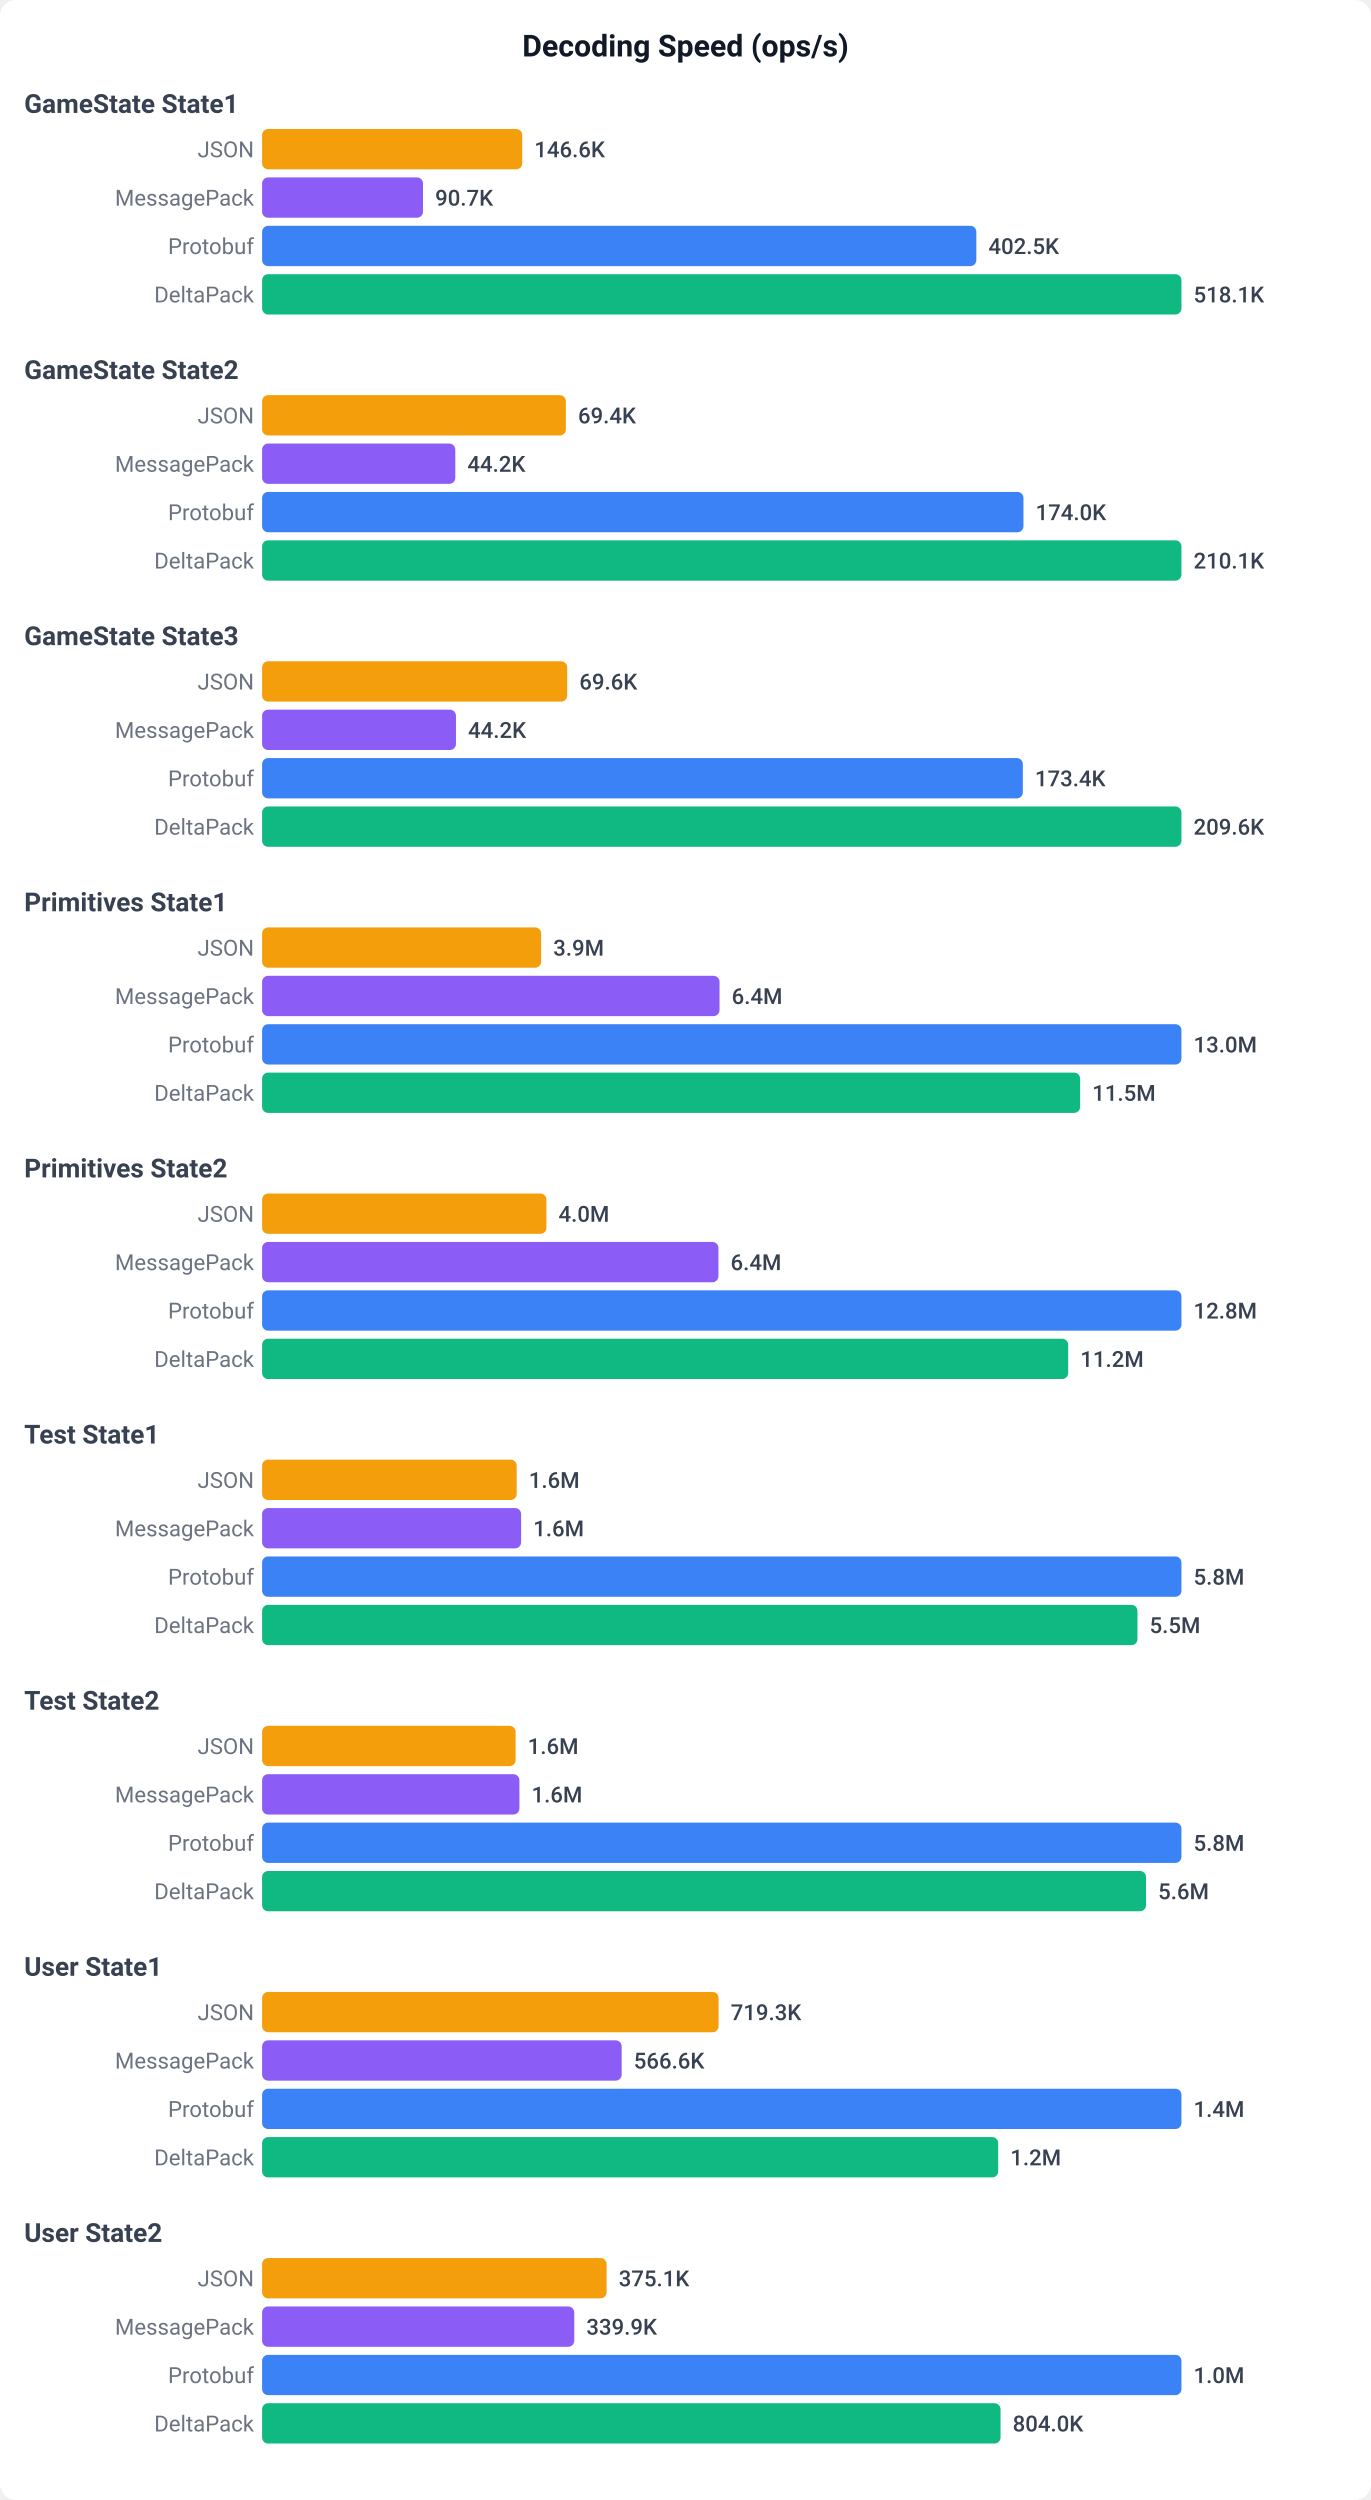
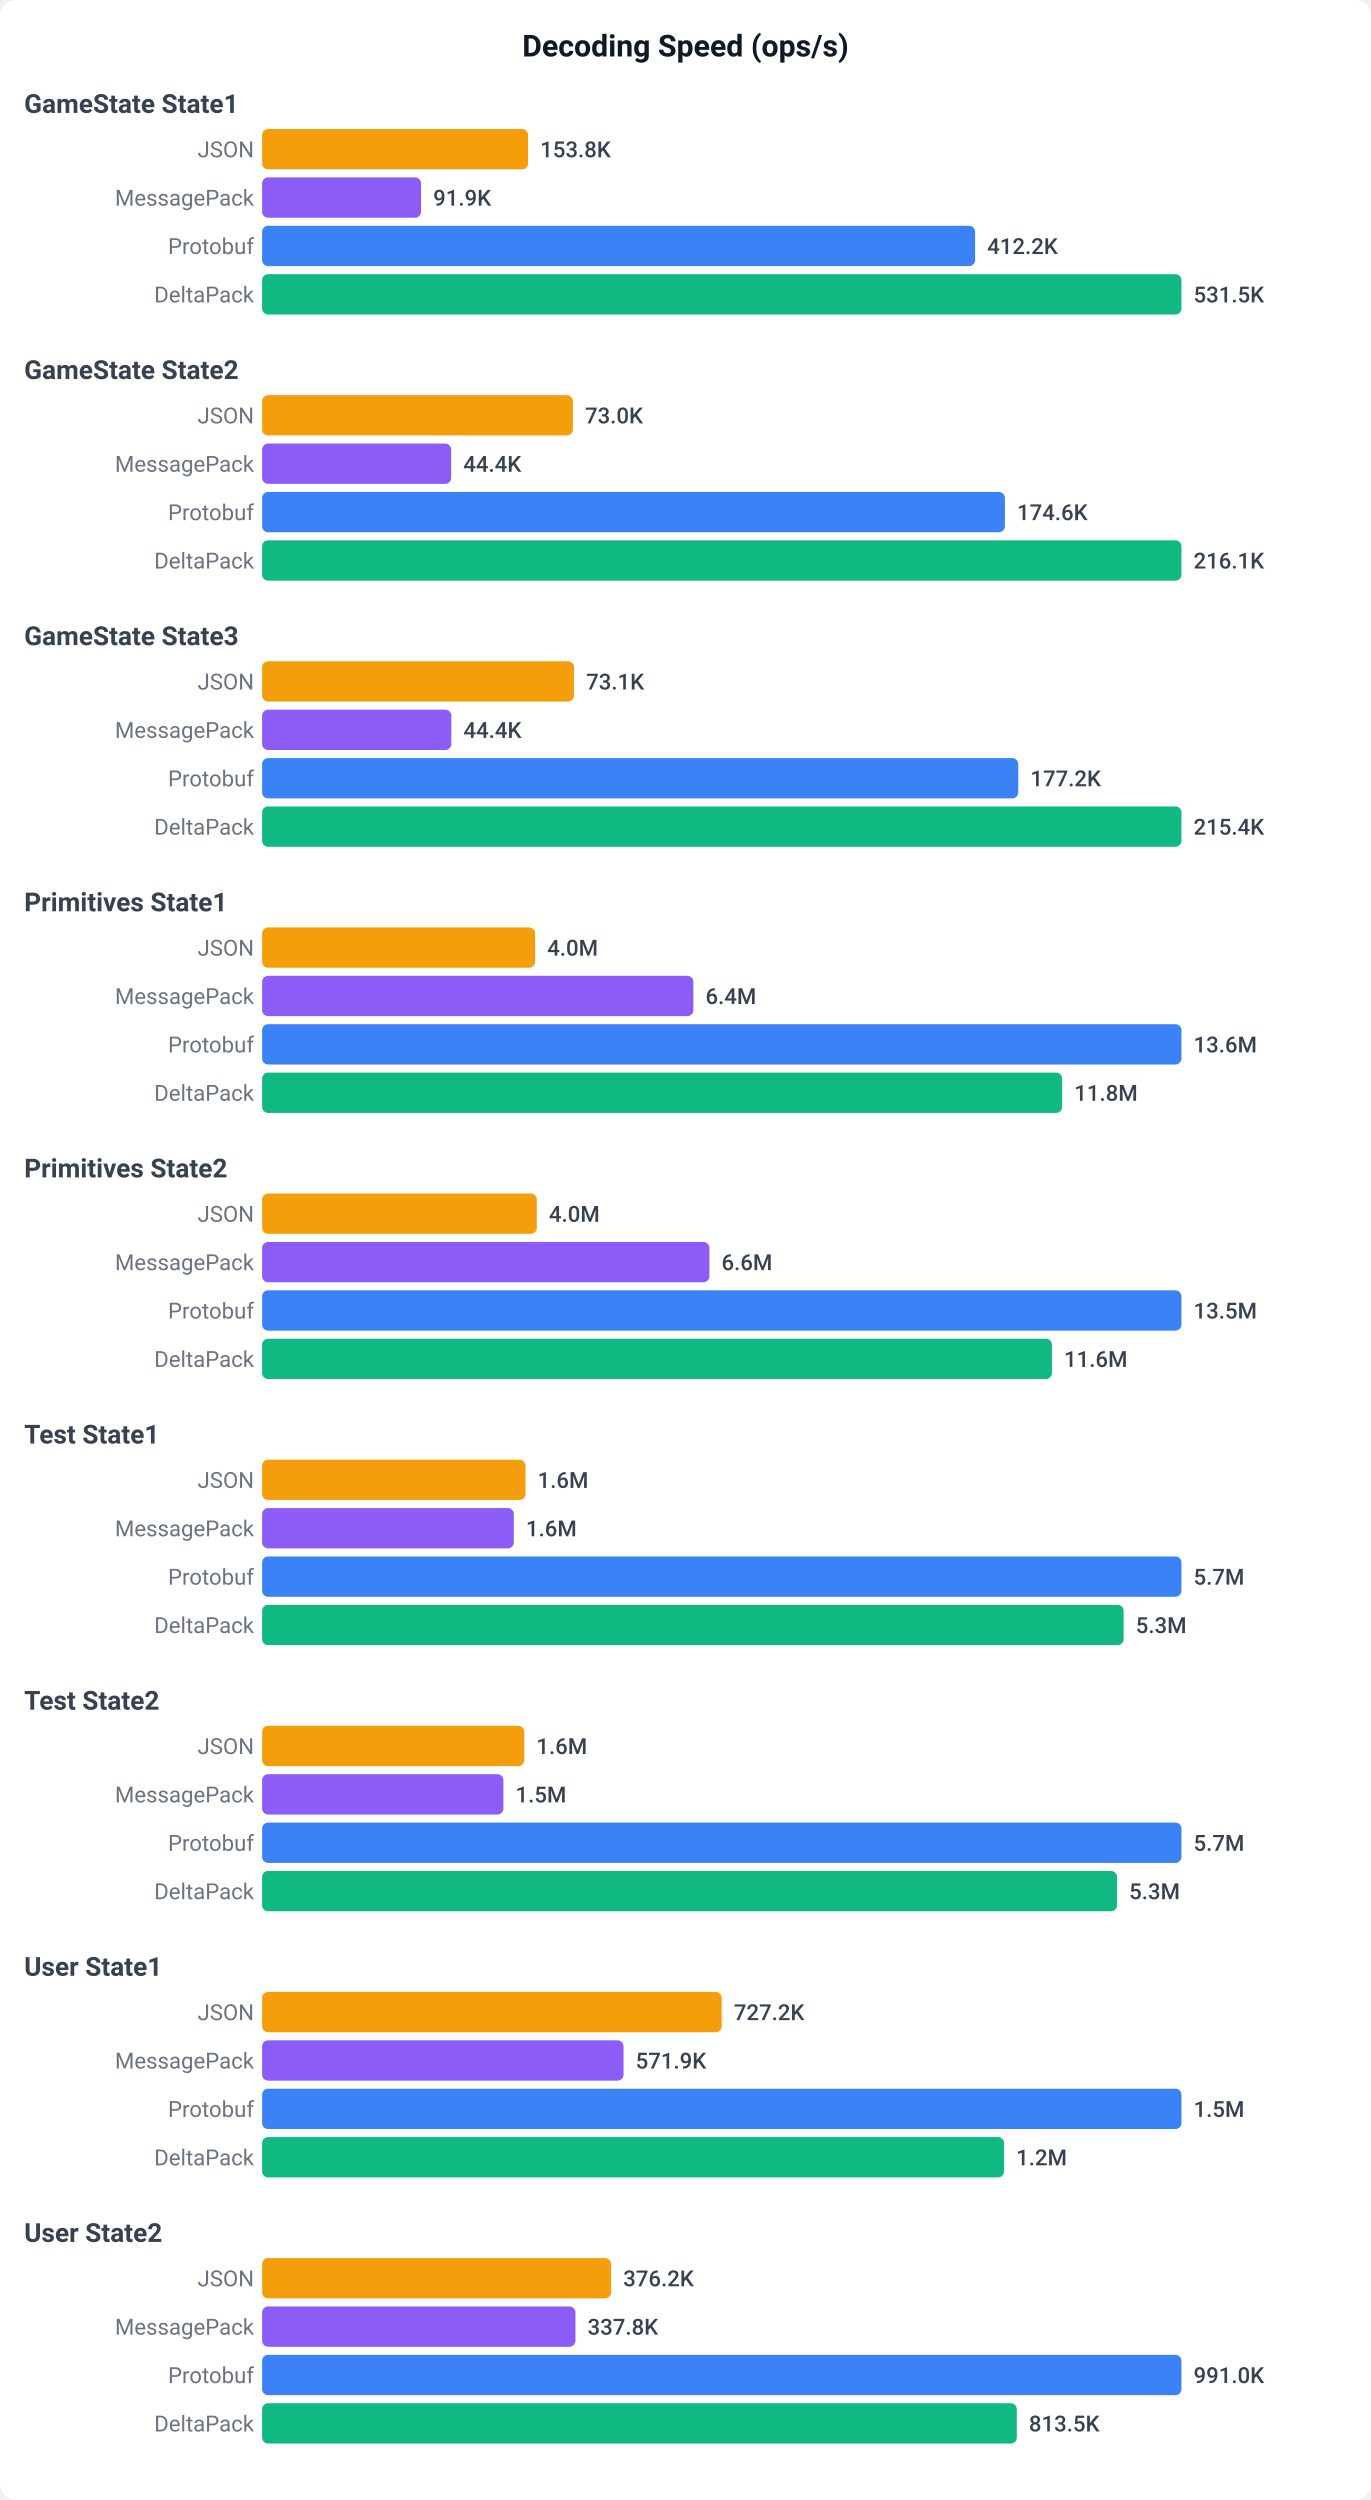
<svg xmlns="http://www.w3.org/2000/svg" width="680" height="1240" viewBox="0 0 680 1240">
  <style>
    text { font-family: -apple-system, BlinkMacSystemFont, "Segoe UI", Roboto, sans-serif; }
  </style>
  <rect width="680" height="1240" fill="white" rx="8" />
  <text x="340" y="28" text-anchor="middle" font-size="15" font-weight="bold" fill="#111827">Decoding Speed (ops/s)</text>
  <text x="12" y="56" font-size="13" font-weight="600" fill="#374151">GameState State1</text>
  <text x="126" y="78" text-anchor="end" font-size="11" fill="#6b7280">JSON</text>
-   <rect x="130" y="64" width="129.021" height="20" fill="#f59e0b" rx="3" />
-   <text x="265.021" y="78" font-size="11" fill="#374151" font-weight="500">146.6K</text>
+   <rect x="130" y="64" width="131.936" height="20" fill="#f59e0b" rx="3" />
+   <text x="267.936" y="78" font-size="11" fill="#374151" font-weight="500">153.8K</text>
  <text x="126" y="102" text-anchor="end" font-size="11" fill="#6b7280">MessagePack</text>
-   <rect x="130" y="88" width="79.818" height="20" fill="#8b5cf6" rx="3" />
-   <text x="215.818" y="102" font-size="11" fill="#374151" font-weight="500">90.7K</text>
+   <rect x="130" y="88" width="78.848" height="20" fill="#8b5cf6" rx="3" />
+   <text x="214.848" y="102" font-size="11" fill="#374151" font-weight="500">91.9K</text>
  <text x="126" y="126" text-anchor="end" font-size="11" fill="#6b7280">Protobuf</text>
-   <rect x="130" y="112" width="354.267" height="20" fill="#3b82f6" rx="3" />
-   <text x="490.267" y="126" font-size="11" fill="#374151" font-weight="500">402.5K</text>
+   <rect x="130" y="112" width="353.648" height="20" fill="#3b82f6" rx="3" />
+   <text x="489.648" y="126" font-size="11" fill="#374151" font-weight="500">412.2K</text>
  <text x="126" y="150" text-anchor="end" font-size="11" fill="#6b7280">DeltaPack</text>
  <rect x="130" y="136" width="456" height="20" fill="#10b981" rx="3" />
-   <text x="592" y="150" font-size="11" fill="#374151" font-weight="500">518.1K</text>
+   <text x="592" y="150" font-size="11" fill="#374151" font-weight="500">531.5K</text>
  <text x="12" y="188" font-size="13" font-weight="600" fill="#374151">GameState State2</text>
  <text x="126" y="210" text-anchor="end" font-size="11" fill="#6b7280">JSON</text>
-   <rect x="130" y="196" width="150.671" height="20" fill="#f59e0b" rx="3" />
-   <text x="286.671" y="210" font-size="11" fill="#374151" font-weight="500">69.4K</text>
+   <rect x="130" y="196" width="154.158" height="20" fill="#f59e0b" rx="3" />
+   <text x="290.158" y="210" font-size="11" fill="#374151" font-weight="500">73.0K</text>
  <text x="126" y="234" text-anchor="end" font-size="11" fill="#6b7280">MessagePack</text>
-   <rect x="130" y="220" width="95.827" height="20" fill="#8b5cf6" rx="3" />
-   <text x="231.827" y="234" font-size="11" fill="#374151" font-weight="500">44.2K</text>
+   <rect x="130" y="220" width="93.777" height="20" fill="#8b5cf6" rx="3" />
+   <text x="229.777" y="234" font-size="11" fill="#374151" font-weight="500">44.4K</text>
  <text x="126" y="258" text-anchor="end" font-size="11" fill="#6b7280">Protobuf</text>
-   <rect x="130" y="244" width="377.639" height="20" fill="#3b82f6" rx="3" />
-   <text x="513.639" y="258" font-size="11" fill="#374151" font-weight="500">174.0K</text>
+   <rect x="130" y="244" width="368.439" height="20" fill="#3b82f6" rx="3" />
+   <text x="504.439" y="258" font-size="11" fill="#374151" font-weight="500">174.6K</text>
  <text x="126" y="282" text-anchor="end" font-size="11" fill="#6b7280">DeltaPack</text>
  <rect x="130" y="268" width="456" height="20" fill="#10b981" rx="3" />
-   <text x="592" y="282" font-size="11" fill="#374151" font-weight="500">210.1K</text>
+   <text x="592" y="282" font-size="11" fill="#374151" font-weight="500">216.1K</text>
  <text x="12" y="320" font-size="13" font-weight="600" fill="#374151">GameState State3</text>
  <text x="126" y="342" text-anchor="end" font-size="11" fill="#6b7280">JSON</text>
-   <rect x="130" y="328" width="151.323" height="20" fill="#f59e0b" rx="3" />
-   <text x="287.323" y="342" font-size="11" fill="#374151" font-weight="500">69.6K</text>
+   <rect x="130" y="328" width="154.726" height="20" fill="#f59e0b" rx="3" />
+   <text x="290.726" y="342" font-size="11" fill="#374151" font-weight="500">73.1K</text>
  <text x="126" y="366" text-anchor="end" font-size="11" fill="#6b7280">MessagePack</text>
-   <rect x="130" y="352" width="96.163" height="20" fill="#8b5cf6" rx="3" />
-   <text x="232.163" y="366" font-size="11" fill="#374151" font-weight="500">44.2K</text>
+   <rect x="130" y="352" width="93.879" height="20" fill="#8b5cf6" rx="3" />
+   <text x="229.879" y="366" font-size="11" fill="#374151" font-weight="500">44.4K</text>
  <text x="126" y="390" text-anchor="end" font-size="11" fill="#6b7280">Protobuf</text>
-   <rect x="130" y="376" width="377.324" height="20" fill="#3b82f6" rx="3" />
-   <text x="513.324" y="390" font-size="11" fill="#374151" font-weight="500">173.4K</text>
+   <rect x="130" y="376" width="375.066" height="20" fill="#3b82f6" rx="3" />
+   <text x="511.066" y="390" font-size="11" fill="#374151" font-weight="500">177.2K</text>
  <text x="126" y="414" text-anchor="end" font-size="11" fill="#6b7280">DeltaPack</text>
  <rect x="130" y="400" width="456" height="20" fill="#10b981" rx="3" />
-   <text x="592" y="414" font-size="11" fill="#374151" font-weight="500">209.6K</text>
+   <text x="592" y="414" font-size="11" fill="#374151" font-weight="500">215.4K</text>
  <text x="12" y="452" font-size="13" font-weight="600" fill="#374151">Primitives State1</text>
  <text x="126" y="474" text-anchor="end" font-size="11" fill="#6b7280">JSON</text>
-   <rect x="130" y="460" width="138.403" height="20" fill="#f59e0b" rx="3" />
-   <text x="274.403" y="474" font-size="11" fill="#374151" font-weight="500">3.9M</text>
+   <rect x="130" y="460" width="135.413" height="20" fill="#f59e0b" rx="3" />
+   <text x="271.413" y="474" font-size="11" fill="#374151" font-weight="500">4.0M</text>
  <text x="126" y="498" text-anchor="end" font-size="11" fill="#6b7280">MessagePack</text>
-   <rect x="130" y="484" width="226.888" height="20" fill="#8b5cf6" rx="3" />
-   <text x="362.888" y="498" font-size="11" fill="#374151" font-weight="500">6.4M</text>
+   <rect x="130" y="484" width="213.915" height="20" fill="#8b5cf6" rx="3" />
+   <text x="349.915" y="498" font-size="11" fill="#374151" font-weight="500">6.4M</text>
  <text x="126" y="522" text-anchor="end" font-size="11" fill="#6b7280">Protobuf</text>
  <rect x="130" y="508" width="456" height="20" fill="#3b82f6" rx="3" />
-   <text x="592" y="522" font-size="11" fill="#374151" font-weight="500">13.0M</text>
+   <text x="592" y="522" font-size="11" fill="#374151" font-weight="500">13.6M</text>
  <text x="126" y="546" text-anchor="end" font-size="11" fill="#6b7280">DeltaPack</text>
-   <rect x="130" y="532" width="405.746" height="20" fill="#10b981" rx="3" />
-   <text x="541.746" y="546" font-size="11" fill="#374151" font-weight="500">11.5M</text>
+   <rect x="130" y="532" width="396.835" height="20" fill="#10b981" rx="3" />
+   <text x="532.835" y="546" font-size="11" fill="#374151" font-weight="500">11.8M</text>
  <text x="12" y="584" font-size="13" font-weight="600" fill="#374151">Primitives State2</text>
  <text x="126" y="606" text-anchor="end" font-size="11" fill="#6b7280">JSON</text>
-   <rect x="130" y="592" width="141.025" height="20" fill="#f59e0b" rx="3" />
-   <text x="277.025" y="606" font-size="11" fill="#374151" font-weight="500">4.0M</text>
+   <rect x="130" y="592" width="136.271" height="20" fill="#f59e0b" rx="3" />
+   <text x="272.271" y="606" font-size="11" fill="#374151" font-weight="500">4.0M</text>
  <text x="126" y="630" text-anchor="end" font-size="11" fill="#6b7280">MessagePack</text>
-   <rect x="130" y="616" width="226.353" height="20" fill="#8b5cf6" rx="3" />
-   <text x="362.353" y="630" font-size="11" fill="#374151" font-weight="500">6.4M</text>
+   <rect x="130" y="616" width="221.867" height="20" fill="#8b5cf6" rx="3" />
+   <text x="357.867" y="630" font-size="11" fill="#374151" font-weight="500">6.6M</text>
  <text x="126" y="654" text-anchor="end" font-size="11" fill="#6b7280">Protobuf</text>
  <rect x="130" y="640" width="456" height="20" fill="#3b82f6" rx="3" />
-   <text x="592" y="654" font-size="11" fill="#374151" font-weight="500">12.8M</text>
+   <text x="592" y="654" font-size="11" fill="#374151" font-weight="500">13.5M</text>
  <text x="126" y="678" text-anchor="end" font-size="11" fill="#6b7280">DeltaPack</text>
-   <rect x="130" y="664" width="399.835" height="20" fill="#10b981" rx="3" />
-   <text x="535.835" y="678" font-size="11" fill="#374151" font-weight="500">11.2M</text>
+   <rect x="130" y="664" width="391.76" height="20" fill="#10b981" rx="3" />
+   <text x="527.76" y="678" font-size="11" fill="#374151" font-weight="500">11.6M</text>
  <text x="12" y="716" font-size="13" font-weight="600" fill="#374151">Test State1</text>
  <text x="126" y="738" text-anchor="end" font-size="11" fill="#6b7280">JSON</text>
-   <rect x="130" y="724" width="126.28" height="20" fill="#f59e0b" rx="3" />
-   <text x="262.28" y="738" font-size="11" fill="#374151" font-weight="500">1.6M</text>
+   <rect x="130" y="724" width="130.646" height="20" fill="#f59e0b" rx="3" />
+   <text x="266.646" y="738" font-size="11" fill="#374151" font-weight="500">1.6M</text>
  <text x="126" y="762" text-anchor="end" font-size="11" fill="#6b7280">MessagePack</text>
-   <rect x="130" y="748" width="128.467" height="20" fill="#8b5cf6" rx="3" />
-   <text x="264.467" y="762" font-size="11" fill="#374151" font-weight="500">1.6M</text>
+   <rect x="130" y="748" width="124.869" height="20" fill="#8b5cf6" rx="3" />
+   <text x="260.869" y="762" font-size="11" fill="#374151" font-weight="500">1.6M</text>
  <text x="126" y="786" text-anchor="end" font-size="11" fill="#6b7280">Protobuf</text>
  <rect x="130" y="772" width="456" height="20" fill="#3b82f6" rx="3" />
-   <text x="592" y="786" font-size="11" fill="#374151" font-weight="500">5.8M</text>
+   <text x="592" y="786" font-size="11" fill="#374151" font-weight="500">5.7M</text>
  <text x="126" y="810" text-anchor="end" font-size="11" fill="#6b7280">DeltaPack</text>
-   <rect x="130" y="796" width="434.187" height="20" fill="#10b981" rx="3" />
-   <text x="570.187" y="810" font-size="11" fill="#374151" font-weight="500">5.5M</text>
+   <rect x="130" y="796" width="427.324" height="20" fill="#10b981" rx="3" />
+   <text x="563.324" y="810" font-size="11" fill="#374151" font-weight="500">5.3M</text>
  <text x="12" y="848" font-size="13" font-weight="600" fill="#374151">Test State2</text>
  <text x="126" y="870" text-anchor="end" font-size="11" fill="#6b7280">JSON</text>
-   <rect x="130" y="856" width="125.739" height="20" fill="#f59e0b" rx="3" />
-   <text x="261.739" y="870" font-size="11" fill="#374151" font-weight="500">1.6M</text>
+   <rect x="130" y="856" width="130.045" height="20" fill="#f59e0b" rx="3" />
+   <text x="266.045" y="870" font-size="11" fill="#374151" font-weight="500">1.6M</text>
  <text x="126" y="894" text-anchor="end" font-size="11" fill="#6b7280">MessagePack</text>
-   <rect x="130" y="880" width="127.636" height="20" fill="#8b5cf6" rx="3" />
-   <text x="263.636" y="894" font-size="11" fill="#374151" font-weight="500">1.6M</text>
+   <rect x="130" y="880" width="119.7" height="20" fill="#8b5cf6" rx="3" />
+   <text x="255.7" y="894" font-size="11" fill="#374151" font-weight="500">1.5M</text>
  <text x="126" y="918" text-anchor="end" font-size="11" fill="#6b7280">Protobuf</text>
  <rect x="130" y="904" width="456" height="20" fill="#3b82f6" rx="3" />
-   <text x="592" y="918" font-size="11" fill="#374151" font-weight="500">5.8M</text>
+   <text x="592" y="918" font-size="11" fill="#374151" font-weight="500">5.7M</text>
  <text x="126" y="942" text-anchor="end" font-size="11" fill="#6b7280">DeltaPack</text>
-   <rect x="130" y="928" width="438.432" height="20" fill="#10b981" rx="3" />
-   <text x="574.432" y="942" font-size="11" fill="#374151" font-weight="500">5.6M</text>
+   <rect x="130" y="928" width="424.06" height="20" fill="#10b981" rx="3" />
+   <text x="560.06" y="942" font-size="11" fill="#374151" font-weight="500">5.3M</text>
  <text x="12" y="980" font-size="13" font-weight="600" fill="#374151">User State1</text>
  <text x="126" y="1002" text-anchor="end" font-size="11" fill="#6b7280">JSON</text>
-   <rect x="130" y="988" width="226.416" height="20" fill="#f59e0b" rx="3" />
-   <text x="362.416" y="1002" font-size="11" fill="#374151" font-weight="500">719.3K</text>
+   <rect x="130" y="988" width="227.97" height="20" fill="#f59e0b" rx="3" />
+   <text x="363.97" y="1002" font-size="11" fill="#374151" font-weight="500">727.2K</text>
  <text x="126" y="1026" text-anchor="end" font-size="11" fill="#6b7280">MessagePack</text>
-   <rect x="130" y="1012" width="178.343" height="20" fill="#8b5cf6" rx="3" />
-   <text x="314.343" y="1026" font-size="11" fill="#374151" font-weight="500">566.6K</text>
+   <rect x="130" y="1012" width="179.282" height="20" fill="#8b5cf6" rx="3" />
+   <text x="315.282" y="1026" font-size="11" fill="#374151" font-weight="500">571.9K</text>
  <text x="126" y="1050" text-anchor="end" font-size="11" fill="#6b7280">Protobuf</text>
  <rect x="130" y="1036" width="456" height="20" fill="#3b82f6" rx="3" />
-   <text x="592" y="1050" font-size="11" fill="#374151" font-weight="500">1.4M</text>
+   <text x="592" y="1050" font-size="11" fill="#374151" font-weight="500">1.5M</text>
  <text x="126" y="1074" text-anchor="end" font-size="11" fill="#6b7280">DeltaPack</text>
-   <rect x="130" y="1060" width="365.107" height="20" fill="#10b981" rx="3" />
-   <text x="501.107" y="1074" font-size="11" fill="#374151" font-weight="500">1.2M</text>
+   <rect x="130" y="1060" width="368.01" height="20" fill="#10b981" rx="3" />
+   <text x="504.01" y="1074" font-size="11" fill="#374151" font-weight="500">1.2M</text>
  <text x="12" y="1112" font-size="13" font-weight="600" fill="#374151">User State2</text>
  <text x="126" y="1134" text-anchor="end" font-size="11" fill="#6b7280">JSON</text>
-   <rect x="130" y="1120" width="170.884" height="20" fill="#f59e0b" rx="3" />
-   <text x="306.884" y="1134" font-size="11" fill="#374151" font-weight="500">375.1K</text>
+   <rect x="130" y="1120" width="173.111" height="20" fill="#f59e0b" rx="3" />
+   <text x="309.111" y="1134" font-size="11" fill="#374151" font-weight="500">376.2K</text>
  <text x="126" y="1158" text-anchor="end" font-size="11" fill="#6b7280">MessagePack</text>
-   <rect x="130" y="1144" width="154.835" height="20" fill="#8b5cf6" rx="3" />
-   <text x="290.835" y="1158" font-size="11" fill="#374151" font-weight="500">339.9K</text>
+   <rect x="130" y="1144" width="155.432" height="20" fill="#8b5cf6" rx="3" />
+   <text x="291.432" y="1158" font-size="11" fill="#374151" font-weight="500">337.8K</text>
  <text x="126" y="1182" text-anchor="end" font-size="11" fill="#6b7280">Protobuf</text>
  <rect x="130" y="1168" width="456" height="20" fill="#3b82f6" rx="3" />
-   <text x="592" y="1182" font-size="11" fill="#374151" font-weight="500">1.0M</text>
+   <text x="592" y="1182" font-size="11" fill="#374151" font-weight="500">991.0K</text>
  <text x="126" y="1206" text-anchor="end" font-size="11" fill="#6b7280">DeltaPack</text>
-   <rect x="130" y="1192" width="366.278" height="20" fill="#10b981" rx="3" />
-   <text x="502.278" y="1206" font-size="11" fill="#374151" font-weight="500">804.0K</text>
+   <rect x="130" y="1192" width="374.338" height="20" fill="#10b981" rx="3" />
+   <text x="510.338" y="1206" font-size="11" fill="#374151" font-weight="500">813.5K</text>
</svg>
